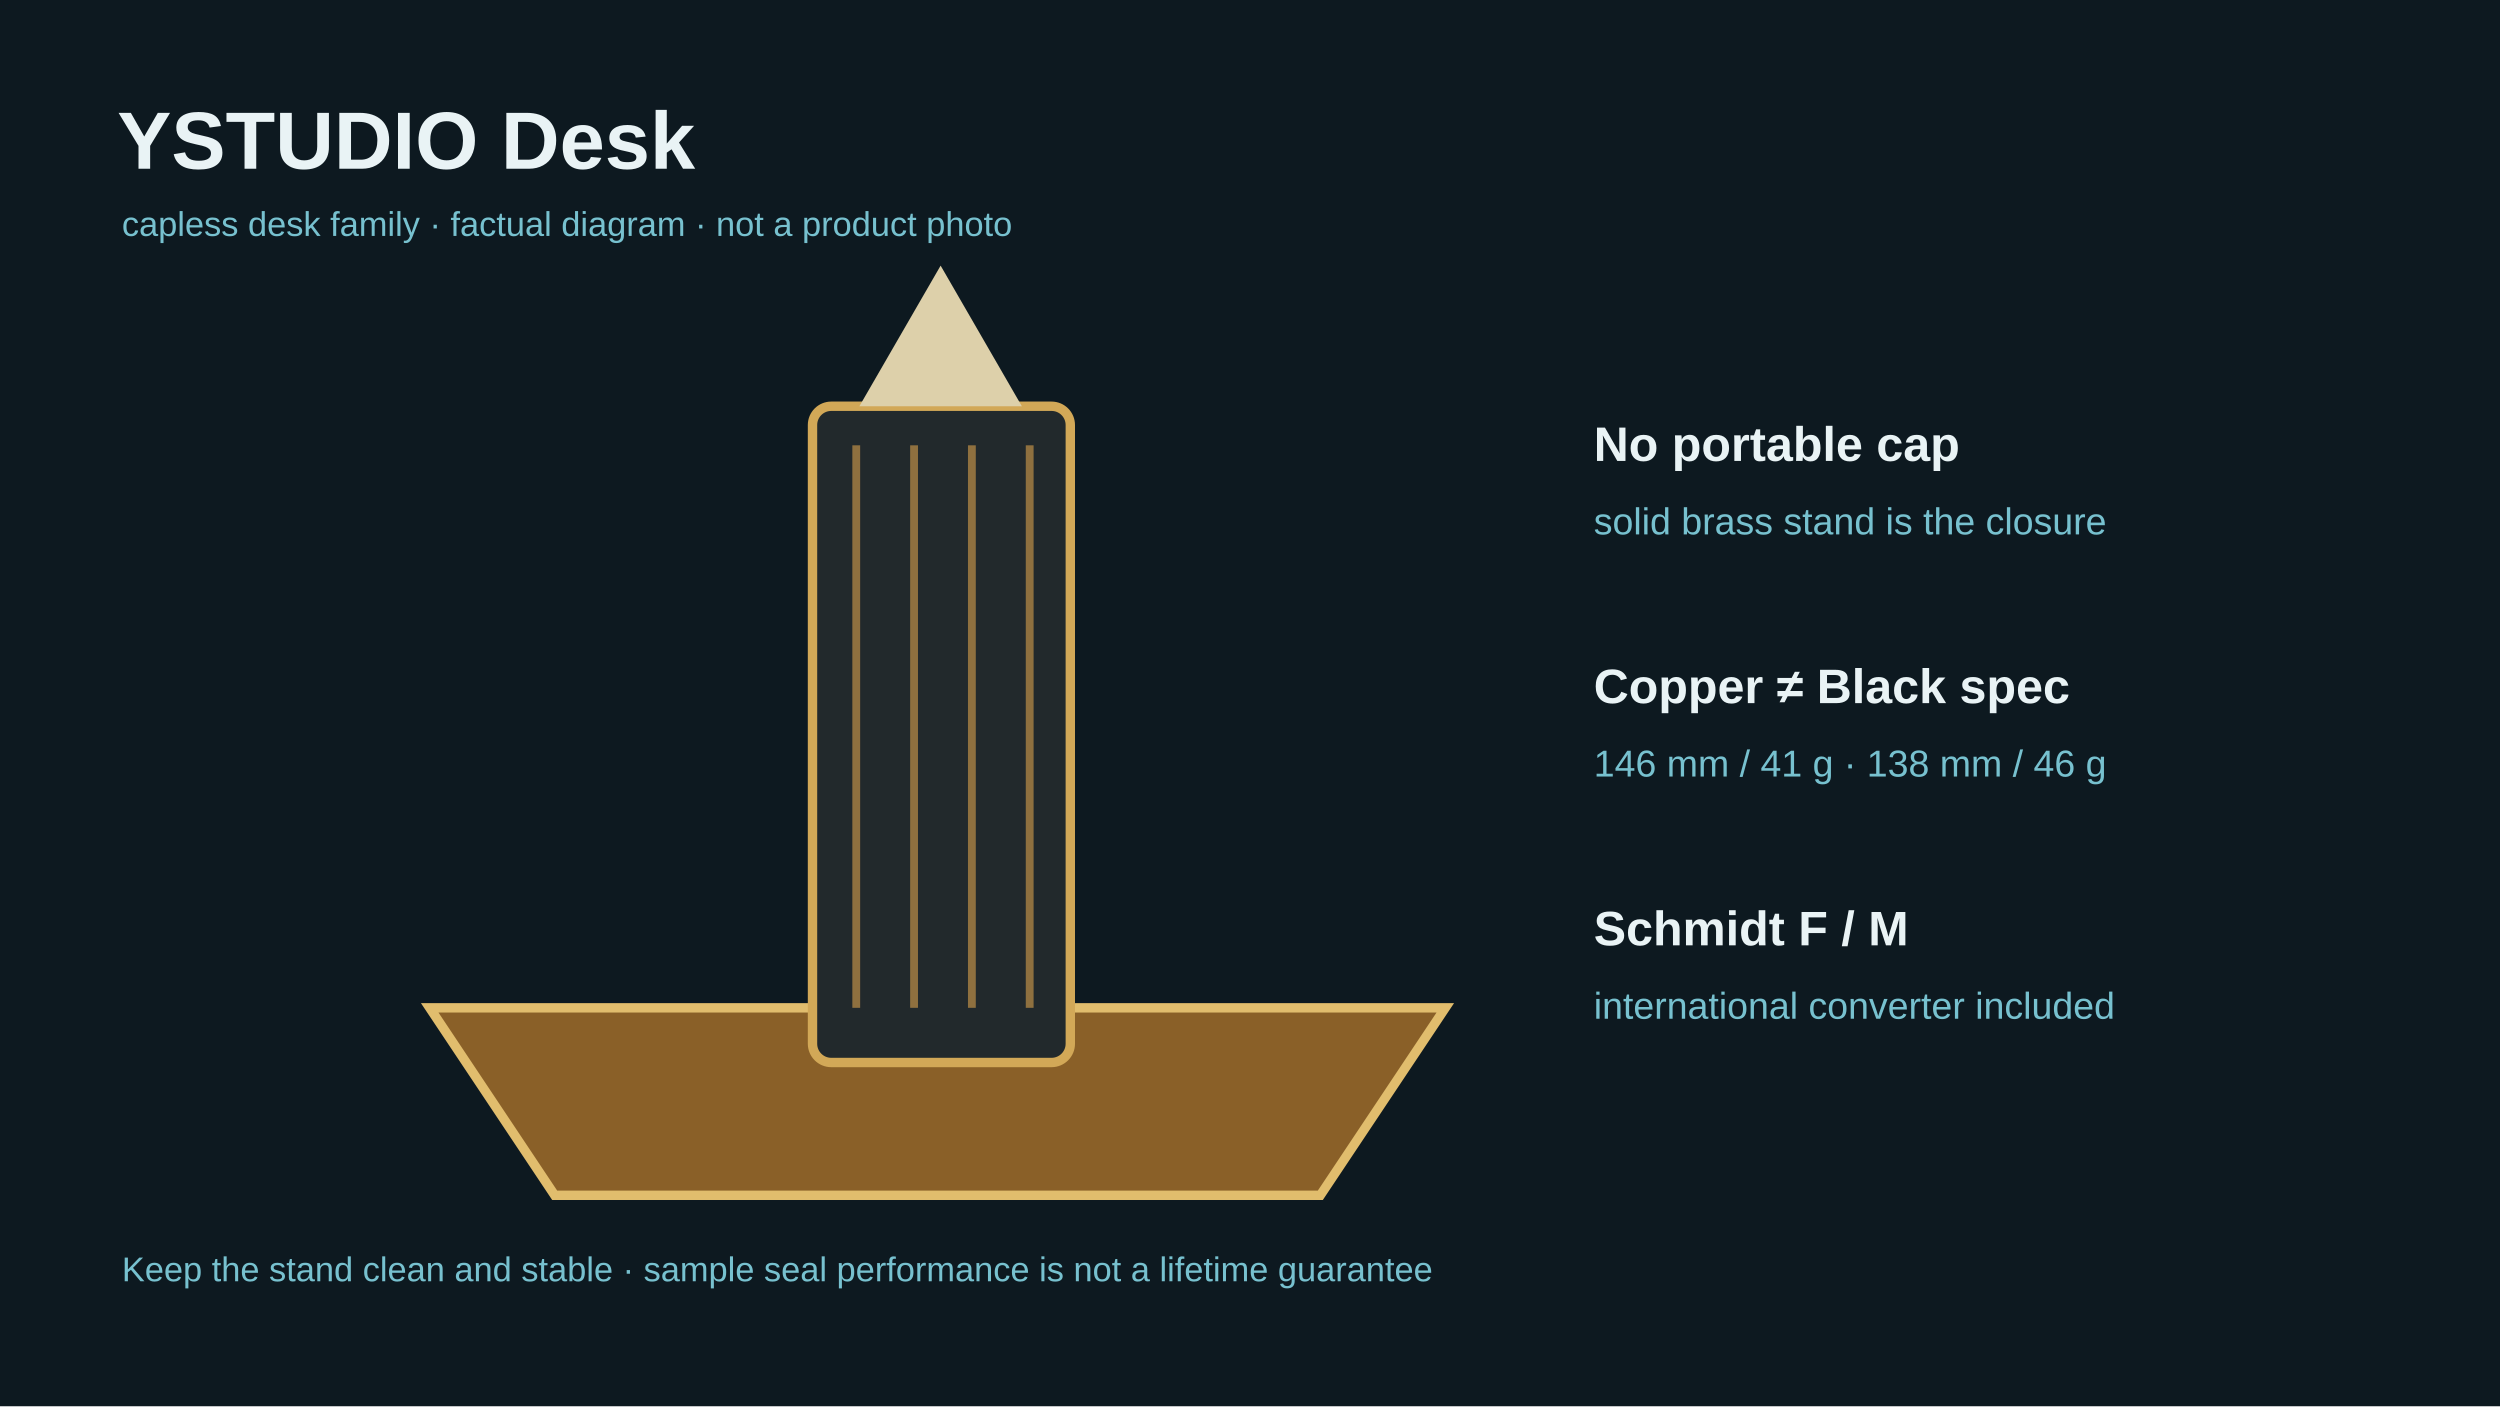
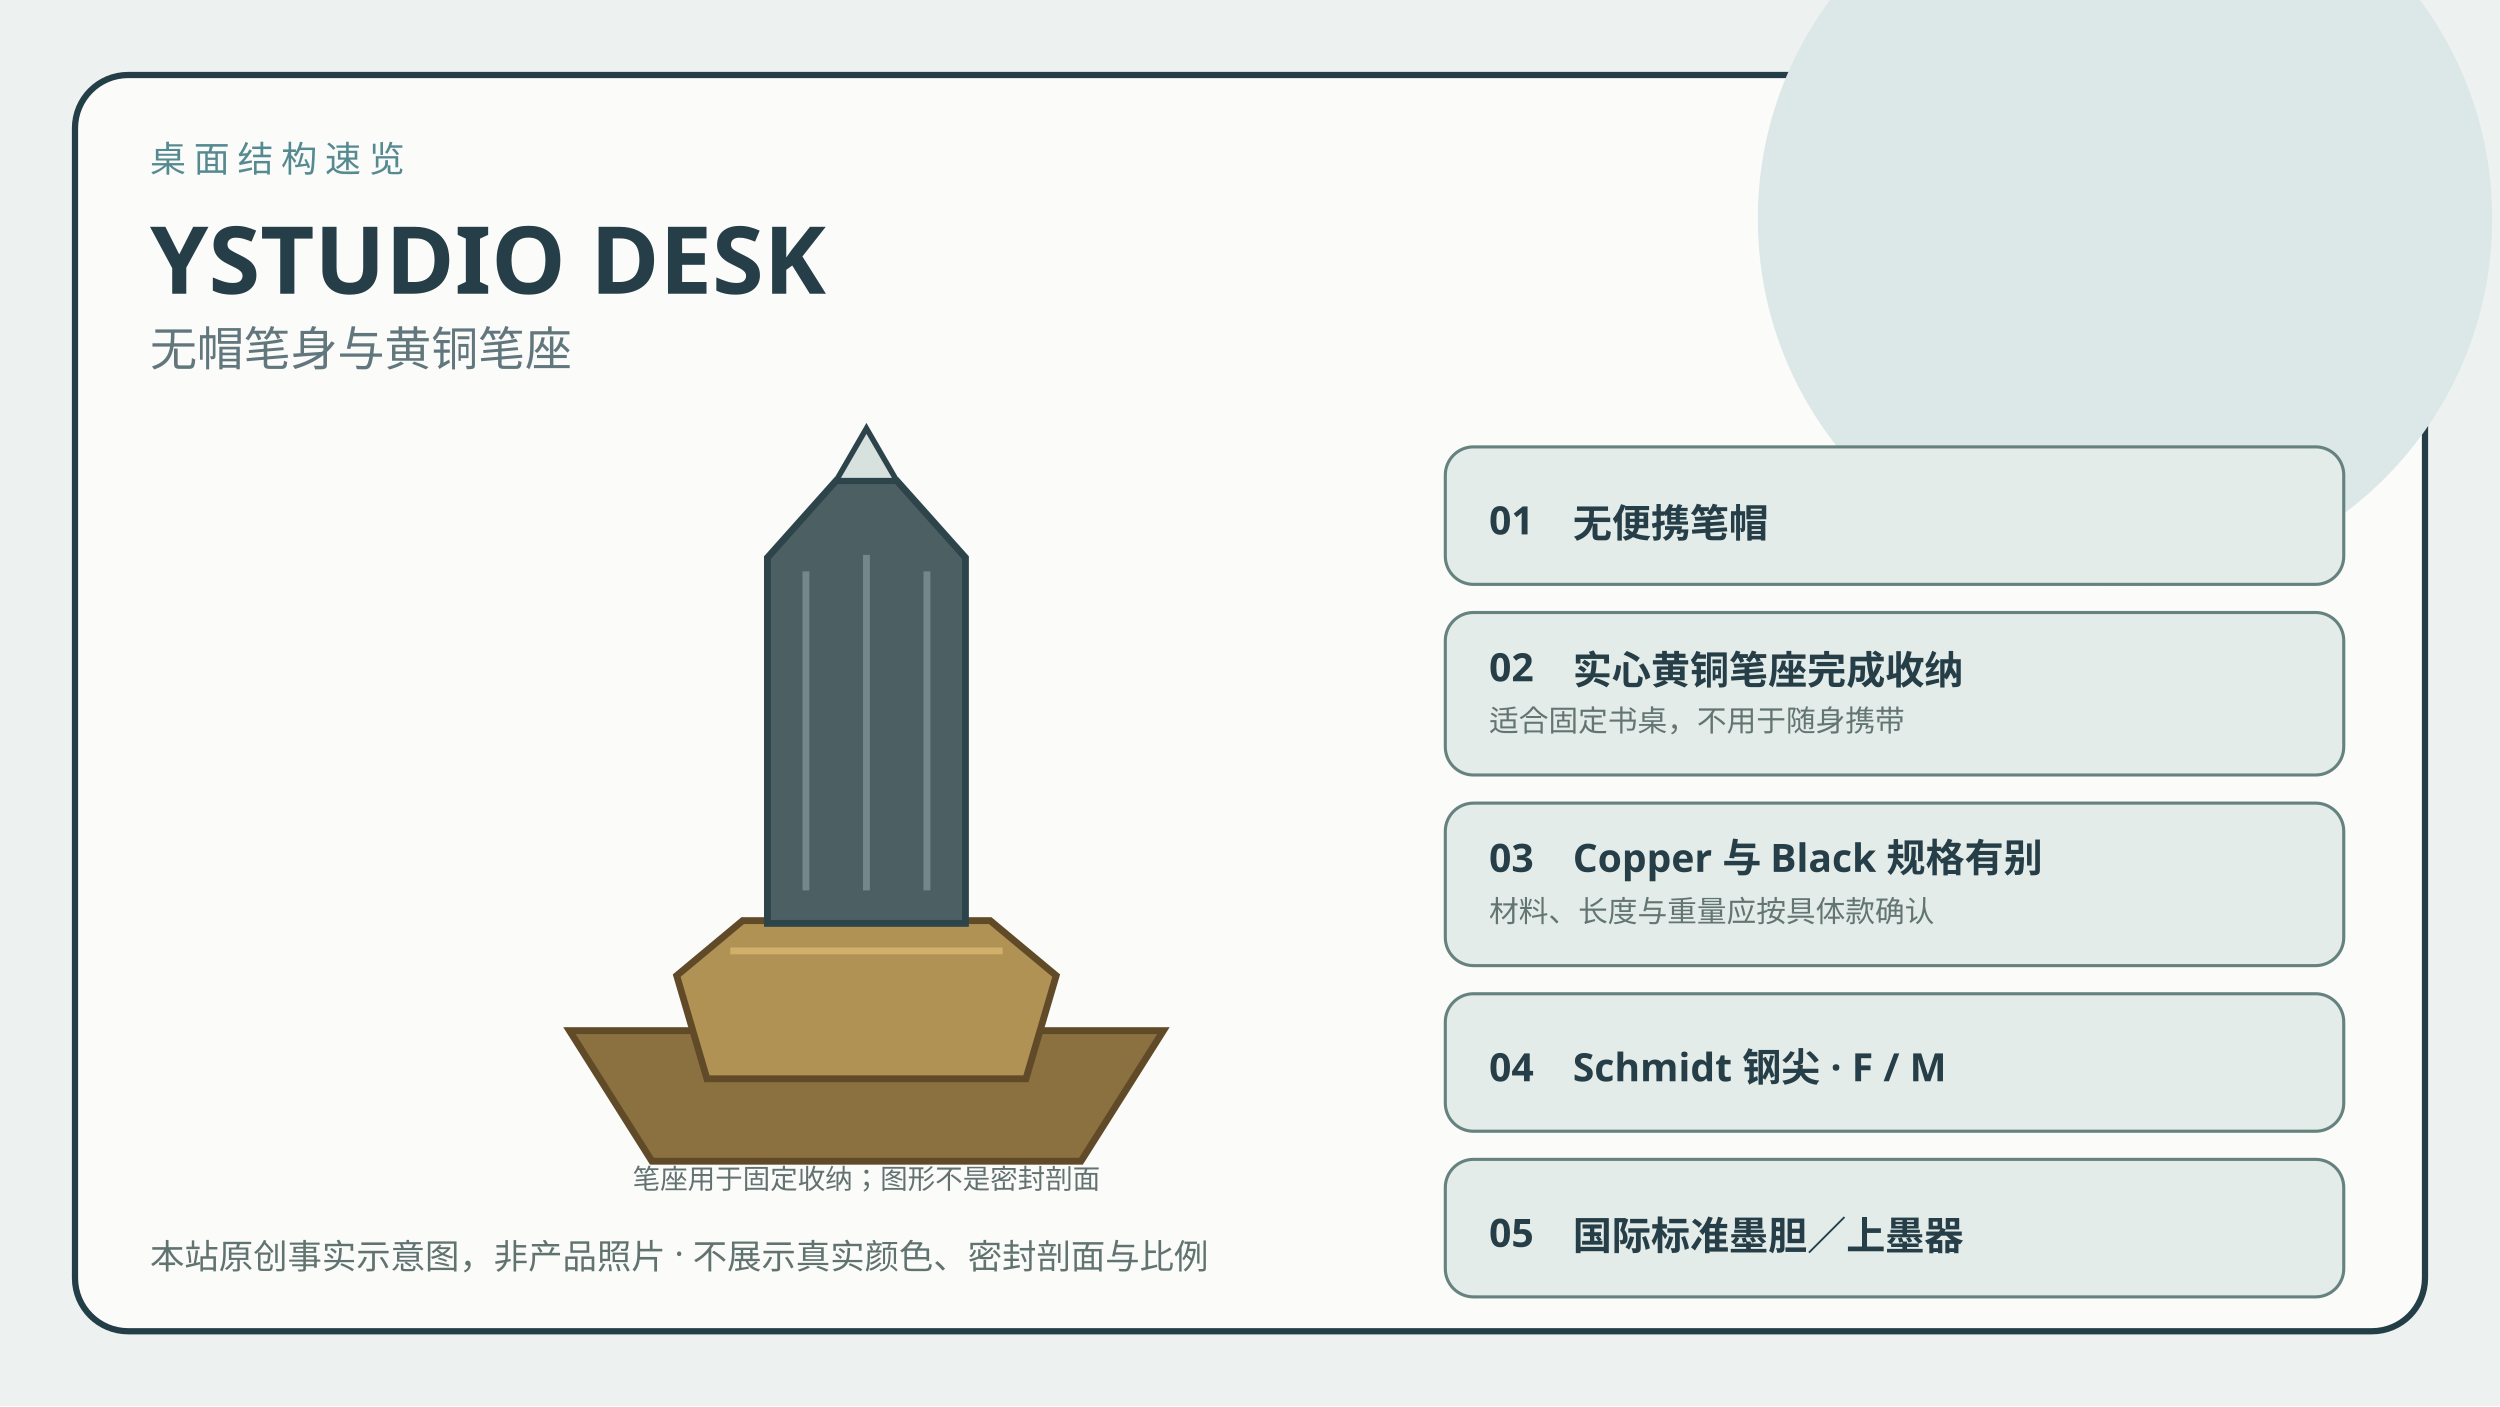
- <svg xmlns="http://www.w3.org/2000/svg" width="1600" height="900" viewBox="0 0 1600 900" role="img" aria-labelledby="title desc">
-   <rect width="1600" height="900" fill="#0d1920" />
-   <text x="75" y="108" fill="#e9f3f5" font-family="Arial,sans-serif" font-size="52" font-weight="700">YSTUDIO Desk</text>
-   <text x="78" y="151" fill="#77c1cf" font-family="Arial,sans-serif" font-size="22">capless desk family · factual diagram · not a product photo</text>
-   <path d="M275 645h650l-80 120H355z" fill="#8a6028" stroke="#e1bd6d" stroke-width="6" />
-   <rect x="520" y="260" width="165" height="420" rx="12" fill="#22292c" stroke="#d2a857" stroke-width="6" />
-   <path d="M548 285v360M585 285v360M622 285v360M659 285v360" stroke="#be8f47" stroke-width="5" opacity=".7" />
-   <path d="M550 260l52-90 52 90z" fill="#ddd0aa" />
-   <text x="1020" y="295" fill="#e9f3f5" font-family="Arial,sans-serif" font-size="31" font-weight="700">No portable cap</text>
-   <text x="1020" y="342" fill="#77c1cf" font-family="Arial,sans-serif" font-size="24">solid brass stand is the closure</text>
-   <text x="1020" y="450" fill="#e9f3f5" font-family="Arial,sans-serif" font-size="31" font-weight="700">Copper ≠ Black spec</text>
-   <text x="1020" y="497" fill="#77c1cf" font-family="Arial,sans-serif" font-size="24">146 mm / 41 g · 138 mm / 46 g</text>
-   <text x="1020" y="605" fill="#e9f3f5" font-family="Arial,sans-serif" font-size="31" font-weight="700">Schmidt F / M</text>
-   <text x="1020" y="652" fill="#77c1cf" font-family="Arial,sans-serif" font-size="24">international converter included</text>
-   <text x="78" y="820" fill="#77c1cf" font-family="Arial,sans-serif" font-size="22">Keep the stand clean and stable · sample seal performance is not a lifetime guarantee</text>
+ <svg xmlns="http://www.w3.org/2000/svg" width="1600" height="900" viewBox="0 0 1600 900" role="img" aria-labelledby="title desc" data-license="site-original" data-kind="factual-svg">
+   <rect width="1600" height="900" fill="#edf1ef" />
+   <rect x="48" y="48" width="1504" height="804" rx="34" fill="#fbfcfa" stroke="#243e48" stroke-width="4" />
+   <circle cx="1360" cy="140" r="235" fill="#dce7e7" />
+   <g font-family="system-ui, 'PingFang SC', 'Microsoft YaHei', sans-serif">
+     <text x="96" y="110" fill="#568a91" font-size="23" letter-spacing="5">桌面结构速览</text>
+     <text x="96" y="188" fill="#263e47" font-size="60" font-weight="750">YSTUDIO DESK</text>
+     <text x="96" y="234" fill="#62777d" font-size="30">无帽笔身与黄铜笔座</text>
+   </g>
+   <g transform="translate(155 290) scale(.88)">
+     <path d="M238 420 H670 L610 515 H298Z" fill="#8b7040" stroke="#604a28" stroke-width="5" />
+     <path d="M316 380 L364 340 H544 L592 380 L570 455 H338Z" fill="#b09254" stroke="#604a28" stroke-width="5" />
+     <path d="M382 342 V76 L432 20 H476 L526 76 V342Z" fill="#4c5f63" stroke="#2c444a" stroke-width="5" />
+     <path d="M432 20 L454 -18 L476 20Z" fill="#d7e1dd" stroke="#2c444a" stroke-width="4" />
+     <path d="M410 86 V318 M454 74 V318 M498 86 V318" stroke="#74878a" stroke-width="5" />
+     <path d="M355 362 H553" stroke="#d0b06a" stroke-width="5" />
+     <text x="454" y="535" text-anchor="middle" fill="#637171" font-family="system-ui, 'PingFang SC', sans-serif" font-size="20">笔座用于固定收纳；图形不是密封剖面</text>
+   </g>
+   <g transform="translate(925 286)" font-family="system-ui, 'PingFang SC', 'Microsoft YaHei', sans-serif">
+     <rect width="575" height="88" rx="18" fill="#e4ece9" stroke="#66827e" stroke-width="2" />
+     <text x="28" y="56" fill="#263e47" font-size="25" font-weight="700">01　无便携笔帽</text>
+     <rect y="106" width="575" height="104" rx="18" fill="#e4ece9" stroke="#66827e" stroke-width="2" />
+     <text x="28" y="150" fill="#263e47" font-size="25" font-weight="700">02　实心黄铜笔座完成收纳</text>
+     <text x="28" y="182" fill="#637572" font-size="19">适合固定书桌，不用于随身携带</text>
+     <rect y="228" width="575" height="104" rx="18" fill="#e4ece9" stroke="#66827e" stroke-width="2" />
+     <text x="28" y="272" fill="#263e47" font-size="25" font-weight="700">03　Copper 与 Black 规格有别</text>
+     <text x="28" y="304" fill="#637572" font-size="19">材料、长度与重量应按具体款确认</text>
+     <rect y="350" width="575" height="88" rx="18" fill="#e4ece9" stroke="#66827e" stroke-width="2" />
+     <text x="28" y="406" fill="#263e47" font-size="25" font-weight="700">04　Schmidt 钢尖 · F / M</text>
+     <rect y="456" width="575" height="88" rx="18" fill="#e4ece9" stroke="#66827e" stroke-width="2" />
+     <text x="28" y="512" fill="#263e47" font-size="25" font-weight="700">05　国际标准墨胆／上墨器</text>
+   </g>
+   <text x="96" y="812" fill="#617370" font-family="system-ui, 'PingFang SC', sans-serif" font-size="22">本站原创事实示意图，非产品照片 · 不展示真实颜色、密封剖面与比例</text>
</svg>
